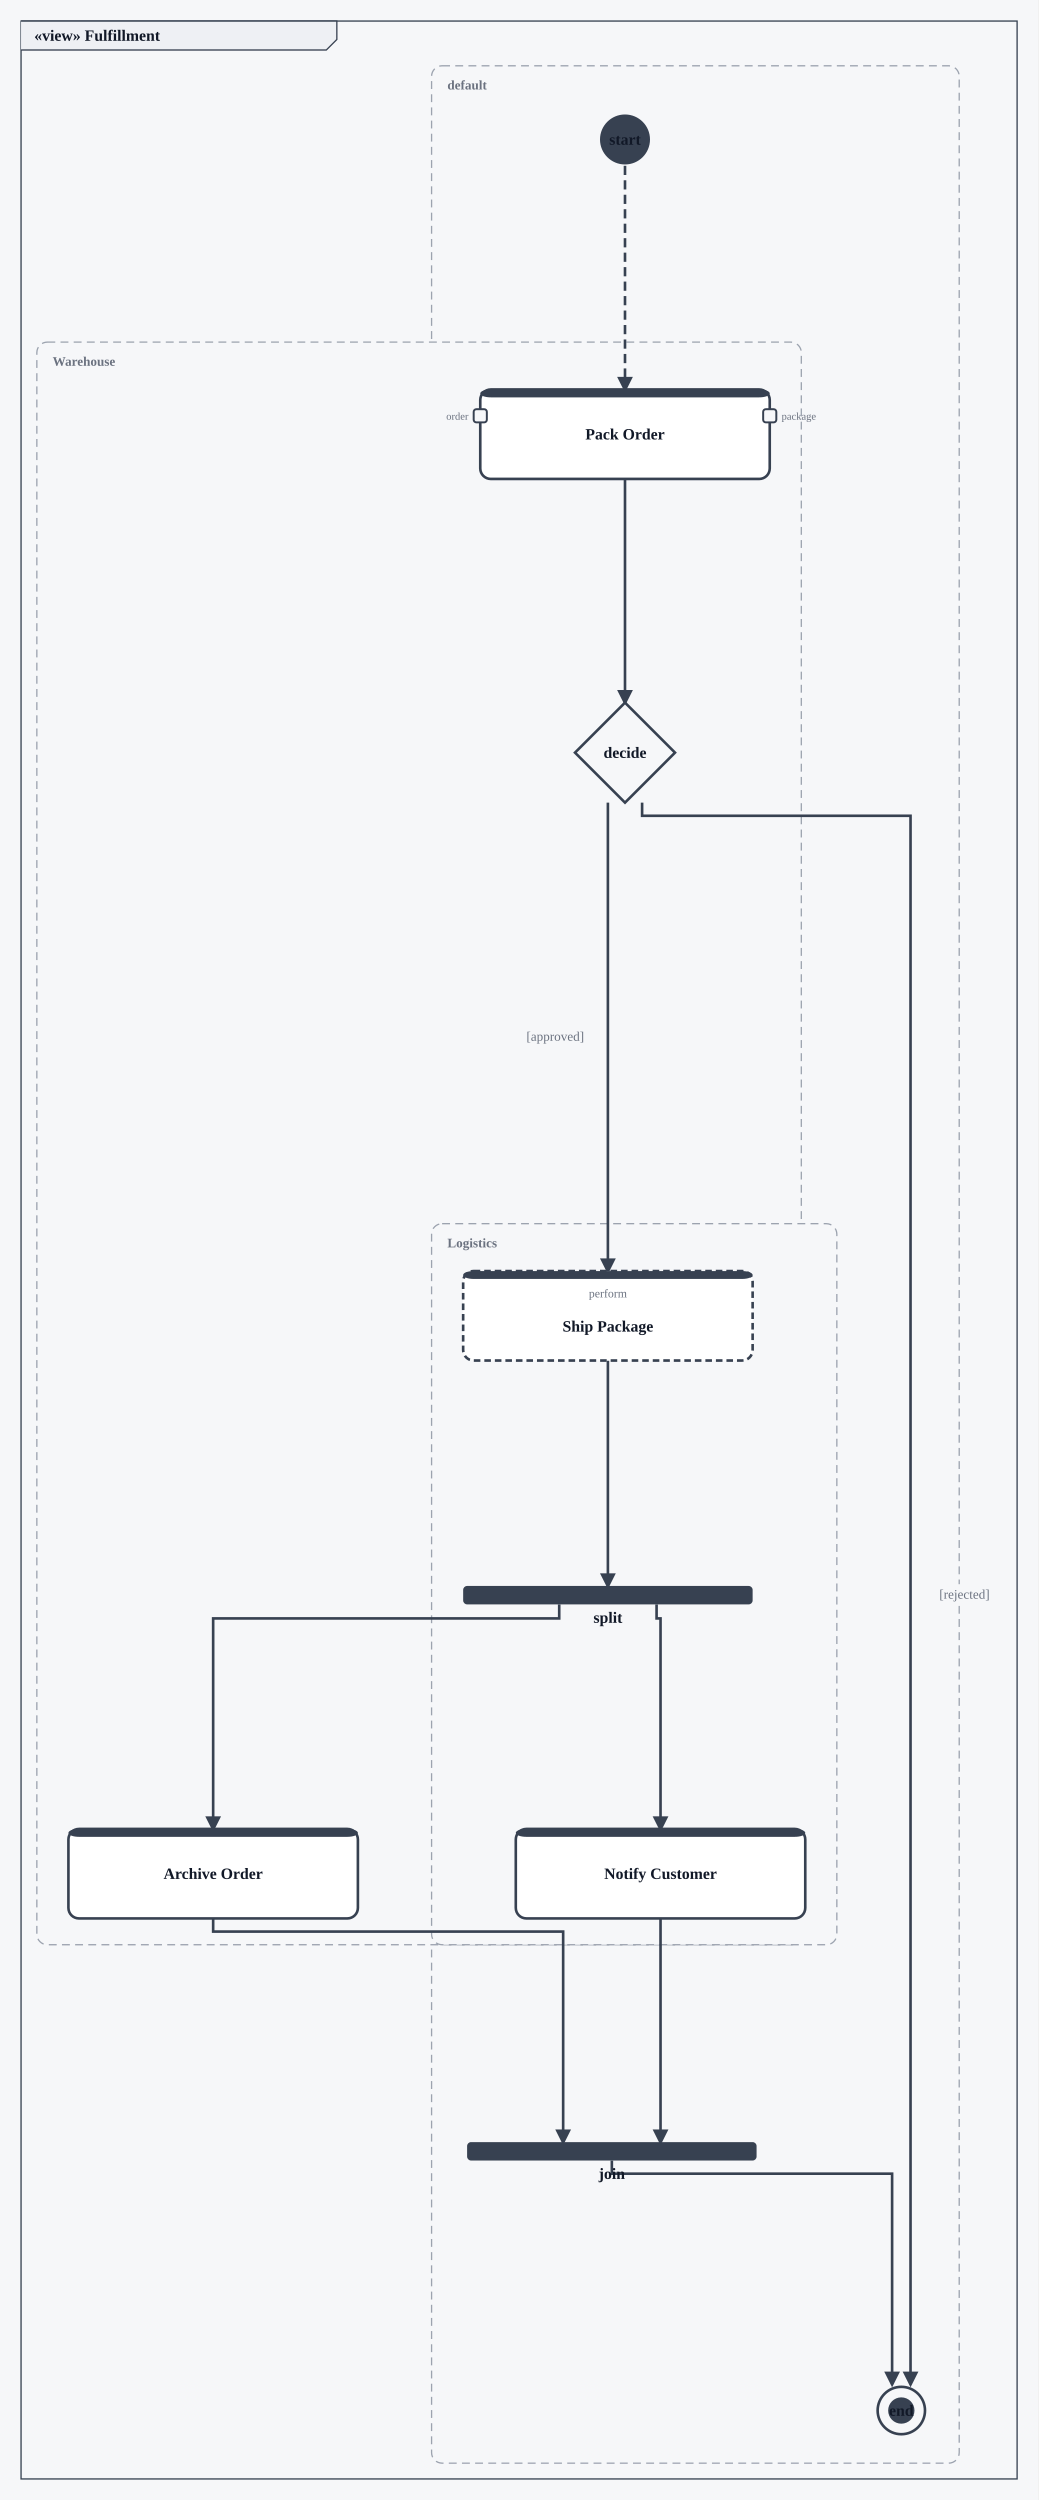
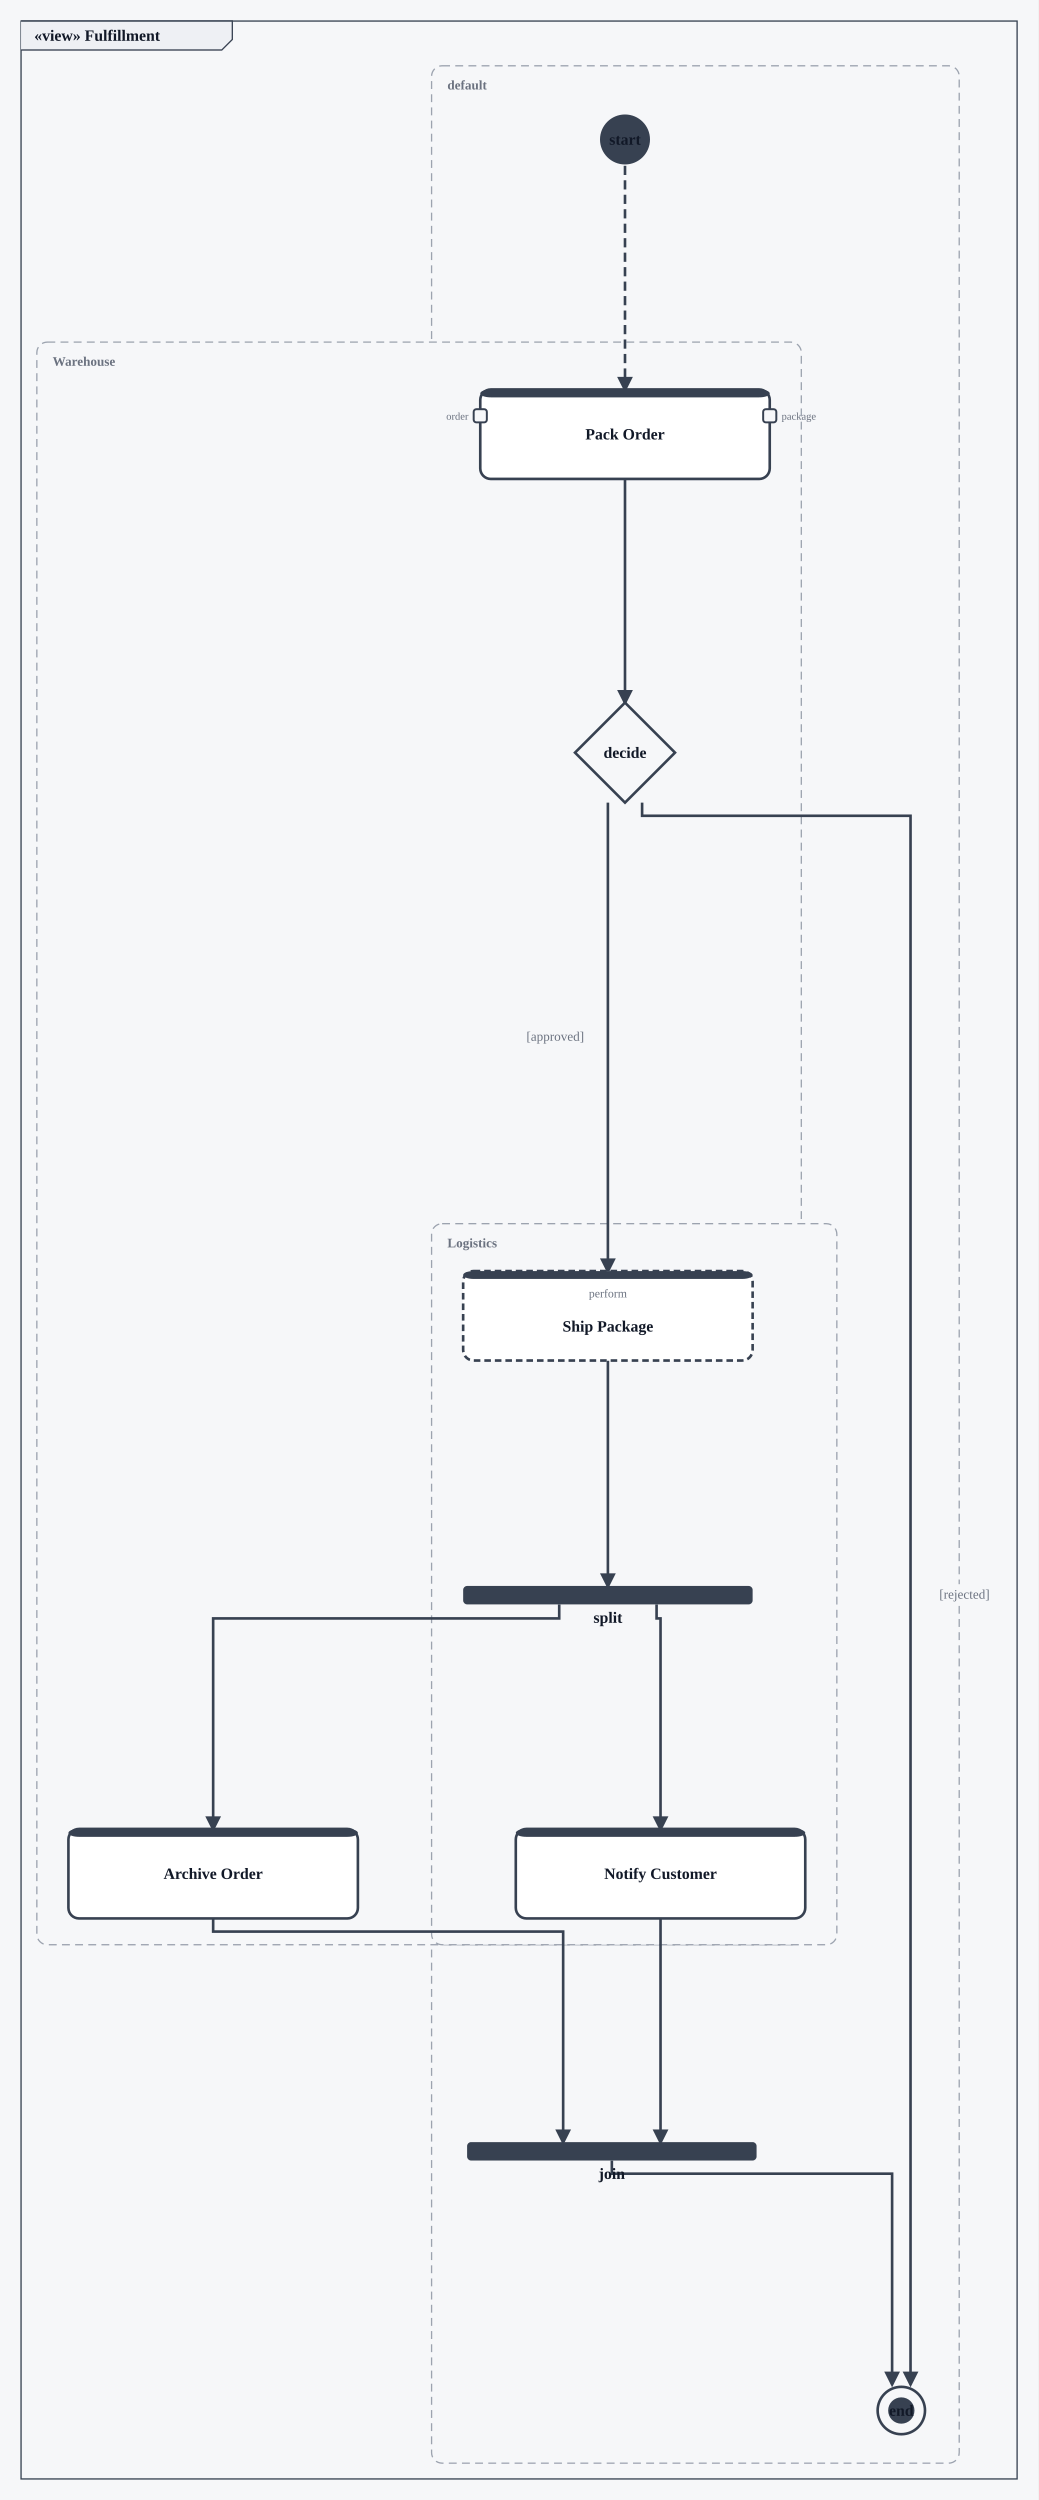
<svg xmlns="http://www.w3.org/2000/svg" class="sysml-viz-svg" width="100%" height="100%" viewBox="28 -6 789 1900" role="img" aria-label="Fulfillment" data-color-scheme="light" style="touch-action: none; cursor: grab;">
  <rect class="viz-bg" x="28" y="-6" width="789" height="1900" fill="#f6f7f9" />
  <defs>
    <marker id="viz-arrow" markerWidth="10" markerHeight="10" refX="9" refY="3" orient="auto" markerUnits="strokeWidth">
      <path d="M0,0 L0,6 L9,3 z" fill="#374151" />
    </marker>
    <marker id="general-d3-arrow" viewBox="0 -5 10 10" refX="8" refY="0" markerWidth="5" markerHeight="5" orient="auto">
      <path d="M0,-4L10,0L0,4" style="fill: #374151;" />
    </marker>
    <marker id="general-d3-arrow-open" viewBox="0 -5 10 10" refX="9" refY="0" markerWidth="8" markerHeight="8" orient="auto">
      <path d="M0,-4L10,0L0,4" style="fill: none; stroke: #374151; stroke-width: 1.3;" />
    </marker>
    <marker id="general-d3-specializes" viewBox="0 -6 12 12" refX="11" refY="0" markerWidth="8" markerHeight="8" orient="auto">
      <path d="M0,0L10,-4L10,4Z" style="fill: #ffffff; stroke: #374151; stroke-width: 1.2;" />
    </marker>
    <marker id="general-d3-defined-by" viewBox="-8 -6 20 12" refX="11" refY="0" markerWidth="13.5" markerHeight="8" orient="auto">
      <path d="M1,-4.5L11,0L1,4.5Z" style="fill: #ffffff; stroke: #374151; stroke-width: 1.2;" />
      <circle cx="-2.5" cy="-3" r="1.2" style="fill: #374151;" />
      <circle cx="-2.5" cy="3" r="1.2" style="fill: #374151;" />
    </marker>
    <marker id="general-d3-subsets" viewBox="0 -6 12 12" refX="11" refY="0" markerWidth="8" markerHeight="8" orient="auto">
      <path d="M1,-4.5L11,0L1,4.5Z" style="fill: #ffffff; stroke: #374151; stroke-width: 1.2;" />
    </marker>
    <marker id="general-d3-diamond" viewBox="0 -6 12 12" refX="2" refY="0" markerWidth="7" markerHeight="7" orient="auto">
      <path d="M0,0L5,-4L10,0L5,4Z" style="fill: #374151;" />
    </marker>
    <marker id="ibd-connection-dot" viewBox="-5 -5 10 10" refX="0" refY="0" markerWidth="5" markerHeight="5" orient="auto">
      <circle r="3" style="fill: #ffffff; stroke: #374151; stroke-width: 1.5;" />
    </marker>
    <marker id="ibd-flow-arrow" viewBox="0 -5 10 10" refX="10" refY="0" markerWidth="8" markerHeight="8" orient="auto">
      <path d="M0,-4L10,0L0,4Z" style="fill: #374151;" />
    </marker>
    <marker id="ibd-interface-arrow" viewBox="0 -5 10 10" refX="10" refY="0" markerWidth="8" markerHeight="8" orient="auto">
      <path d="M0,-4L10,0L0,4Z" style="fill: none; stroke: #374151; stroke-width: 1.5;" />
    </marker>
    <marker id="action-flow-arrow" viewBox="0 -5 10 10" refX="8" refY="0" markerWidth="6" markerHeight="6" orient="auto">
      <path d="M0,-5L10,0L0,5" style="fill: #374151;" />
    </marker>
  </defs>
  <style class="sysml-node-chrome-style">.sysml-disclosure { cursor: pointer; outline: none; }
.sysml-disclosure .sysml-disclosure-box,
.sysml-disclosure .sysml-disclosure-glyph { pointer-events: none; }
.sysml-disclosure:hover .sysml-disclosure-target { fill: #e5e7eb !important; fill-opacity: 0.55; }
.sysml-disclosure:hover .sysml-disclosure-box { fill: #e5e7eb; stroke: #374151; }
.sysml-disclosure:focus-visible .sysml-disclosure-target { stroke: #2563eb; stroke-width: 2px; fill: #e5e7eb !important; fill-opacity: 0.35; }
.sysml-disclosure:focus-visible .sysml-disclosure-box { stroke: #2563eb; }
.sysml-compartment-label text { user-select: none; }
.viz-node text { user-select: none; }</style>
  <g class="viz-root">
    <g class="view-frame" style="pointer-events: none;">
      <rect class="view-frame-border" x="44" y="10" width="757" height="1868" style="fill: none; stroke: #374151; stroke-width: 1px;" />
-       <path class="view-frame-name-compartment" d="M44,10 H284 V24 L276,32 H44" style="fill: #eef0f4; stroke: #374151; stroke-width: 1px;" />
+       <path class="view-frame-name-compartment" d="M44,10 H204.56 V24 L196.56,32 H44" style="fill: #eef0f4; stroke: #374151; stroke-width: 1px;" />
      <text class="view-frame-name" x="54" y="25" style="font-size: 12px; font-weight: 700; fill: #111827;">«view» Fulfillment</text>
    </g>
    <g class="activity-swim-lanes">
      <rect x="356" y="44" width="401" height="1822" rx="8" style="fill: #f6f7f9; stroke: #9ca3af; stroke-dasharray: 6,4;" />
      <text x="368" y="62" style="font-size: 10px; font-weight: 700; fill: #6b7280;">default</text>
      <rect x="56" y="254" width="581" height="1218" rx="8" style="fill: #f6f7f9; stroke: #9ca3af; stroke-dasharray: 6,4;" />
      <text x="68" y="272" style="font-size: 10px; font-weight: 700; fill: #6b7280;">Warehouse</text>
      <rect x="356" y="924" width="308" height="548" rx="8" style="fill: #f6f7f9; stroke: #9ca3af; stroke-dasharray: 6,4;" />
      <text x="368" y="942" style="font-size: 10px; font-weight: 700; fill: #6b7280;">Logistics</text>
    </g>
    <g class="activity-flows">
      <path class="activity-flow action-flow-edge aflow-succession" data-flow-kind="succession" d="M503,120 L503,290" data-edge-id="flow-0" data-base-stroke-width="2" style="fill: none; stroke: #374151; stroke-width: 2px; stroke-dasharray: 7,4; marker-end: url(#action-flow-arrow);" />
      <path class="viz-edge-hit-target" data-tooltip-kind="edge" data-tooltip-id="flow-0" d="M503,120 L503,290" aria-label="Succession; From: start; To: Pack Order; Source ID: start; Target ID: pack" style="fill: none; stroke: transparent; stroke-width: 12px; pointer-events: stroke;" />
      <path class="activity-flow action-flow-edge" data-flow-kind="other" d="M503,358 L503,528" data-edge-id="flow-1" data-base-stroke-width="2" style="fill: none; stroke: #374151; stroke-width: 2px; stroke-dasharray: none; marker-end: url(#action-flow-arrow);" />
      <path class="viz-edge-hit-target" data-tooltip-kind="edge" data-tooltip-id="flow-1" d="M503,358 L503,528" aria-label="Flow; From: Pack Order; To: decide; Source ID: pack; Target ID: decide" style="fill: none; stroke: transparent; stroke-width: 12px; pointer-events: stroke;" />
      <path class="activity-flow action-flow-edge" data-flow-kind="other" d="M490,604 L490,960" data-edge-id="flow-2" data-base-stroke-width="2" style="fill: none; stroke: #374151; stroke-width: 2px; stroke-dasharray: none; marker-end: url(#action-flow-arrow);" />
      <path class="viz-edge-hit-target" data-tooltip-kind="edge" data-tooltip-id="flow-2" d="M490,604 L490,960" aria-label="Flow; Name: approved; From: decide; To: Ship Package; Condition: approved; Source ID: decide; Target ID: ship" style="fill: none; stroke: transparent; stroke-width: 12px; pointer-events: stroke;" />
      <rect x="422" y="774" width="56" height="16" rx="3" style="fill: #f6f7f9; stroke: none;" />
      <text x="450" y="785" text-anchor="middle" style="font-size: 10px; fill: #6b7280;">[approved]</text>
      <path class="activity-flow action-flow-edge" data-flow-kind="other" d="M516,604 L516,614 L720,614 L720,1806" data-edge-id="flow-3" data-base-stroke-width="2" style="fill: none; stroke: #374151; stroke-width: 2px; stroke-dasharray: none; marker-end: url(#action-flow-arrow);" />
      <path class="viz-edge-hit-target" data-tooltip-kind="edge" data-tooltip-id="flow-3" d="M516,604 L516,614 L720,614 L720,1806" aria-label="Flow; Name: rejected; From: decide; To: end; Condition: rejected; Source ID: decide; Target ID: end" style="fill: none; stroke: transparent; stroke-width: 12px; pointer-events: stroke;" />
      <rect x="733" y="1198" width="56" height="16" rx="3" style="fill: #f6f7f9; stroke: none;" />
      <text x="761" y="1209" text-anchor="middle" style="font-size: 10px; fill: #6b7280;">[rejected]</text>
      <path class="activity-flow action-flow-edge aflow-streaming" data-flow-kind="streaming" d="M490,1028 L490,1199.333" data-edge-id="flow-4" data-base-stroke-width="2" style="fill: none; stroke: #374151; stroke-width: 2px; stroke-dasharray: none; marker-end: url(#action-flow-arrow);" />
      <path class="viz-edge-hit-target" data-tooltip-kind="edge" data-tooltip-id="flow-4" d="M490,1028 L490,1199.333" aria-label="Flow; From: Ship Package; To: split; Source ID: ship; Target ID: split" style="fill: none; stroke: transparent; stroke-width: 12px; pointer-events: stroke;" />
      <path class="activity-flow action-flow-edge" data-flow-kind="other" d="M527,1213.333 L527,1224 L530,1224 L530,1384" data-edge-id="flow-5" data-base-stroke-width="2" style="fill: none; stroke: #374151; stroke-width: 2px; stroke-dasharray: none; marker-end: url(#action-flow-arrow);" />
      <path class="viz-edge-hit-target" data-tooltip-kind="edge" data-tooltip-id="flow-5" d="M527,1213.333 L527,1224 L530,1224 L530,1384" aria-label="Flow; From: split; To: Notify Customer; Source ID: split; Target ID: notify" style="fill: none; stroke: transparent; stroke-width: 12px; pointer-events: stroke;" />
      <path class="activity-flow action-flow-edge" data-flow-kind="other" d="M453,1213.333 L453,1224 L190,1224 L190,1384" data-edge-id="flow-6" data-base-stroke-width="2" style="fill: none; stroke: #374151; stroke-width: 2px; stroke-dasharray: none; marker-end: url(#action-flow-arrow);" />
      <path class="viz-edge-hit-target" data-tooltip-kind="edge" data-tooltip-id="flow-6" d="M453,1213.333 L453,1224 L190,1224 L190,1384" aria-label="Flow; From: split; To: Archive Order; Source ID: split; Target ID: archive" style="fill: none; stroke: transparent; stroke-width: 12px; pointer-events: stroke;" />
      <path class="activity-flow action-flow-edge" data-flow-kind="other" d="M530,1452 L530,1622" data-edge-id="flow-7" data-base-stroke-width="2" style="fill: none; stroke: #374151; stroke-width: 2px; stroke-dasharray: none; marker-end: url(#action-flow-arrow);" />
      <path class="viz-edge-hit-target" data-tooltip-kind="edge" data-tooltip-id="flow-7" d="M530,1452 L530,1622" aria-label="Flow; From: Notify Customer; To: join; Source ID: notify; Target ID: join" style="fill: none; stroke: transparent; stroke-width: 12px; pointer-events: stroke;" />
      <path class="activity-flow action-flow-edge" data-flow-kind="other" d="M190,1452 L190,1462 L456,1462 L456,1622" data-edge-id="flow-8" data-base-stroke-width="2" style="fill: none; stroke: #374151; stroke-width: 2px; stroke-dasharray: none; marker-end: url(#action-flow-arrow);" />
      <path class="viz-edge-hit-target" data-tooltip-kind="edge" data-tooltip-id="flow-8" d="M190,1452 L190,1462 L456,1462 L456,1622" aria-label="Flow; From: Archive Order; To: join; Source ID: archive; Target ID: join" style="fill: none; stroke: transparent; stroke-width: 12px; pointer-events: stroke;" />
      <path class="activity-flow action-flow-edge" data-flow-kind="other" d="M493,1636 L493,1646 L706,1646 L706,1806" data-edge-id="flow-9" data-base-stroke-width="2" style="fill: none; stroke: #374151; stroke-width: 2px; stroke-dasharray: none; marker-end: url(#action-flow-arrow);" />
      <path class="viz-edge-hit-target" data-tooltip-kind="edge" data-tooltip-id="flow-9" d="M493,1636 L493,1646 L706,1646 L706,1806" aria-label="Flow; From: join; To: end; Source ID: join; Target ID: end" style="fill: none; stroke: transparent; stroke-width: 12px; pointer-events: stroke;" />
    </g>
    <g class="activity-actions">
      <g class="activity-action action-flow-node" data-node-id="start" transform="translate(483,80)" style="cursor: ;">
        <circle class="node-background" data-original-stroke="#374151" data-original-width="2px" cx="20" cy="20" r="18" style="fill: #374151; stroke: #374151; stroke-width: 2px;" />
        <text x="20" y="24" text-anchor="middle" style="font-size: 12px; font-weight: 600; fill: #111827;">start</text>
      </g>
      <g class="activity-action action-flow-node" data-node-id="pack" transform="translate(393,290)" style="cursor: ;">
        <rect class="node-background" data-original-stroke="#374151" data-original-width="2px" width="220" height="68" rx="8" style="fill: #ffffff; stroke: #374151; stroke-width: 2px; stroke-dasharray: none;" />
        <rect width="220" height="6" rx="8" style="fill: #374151; stroke: none;" />
        <text x="110" y="38" text-anchor="middle" style="font-size: 12px; font-weight: 600; fill: #111827;">Pack Order</text>
        <rect class="action-parameter-badge action-parameter-input" x="-5" y="15" width="10" height="10" rx="2" style="fill: #f6f7f9; stroke: #374151; stroke-width: 1.5px;" />
        <text class="action-parameter-label action-parameter-input-label" x="-9" y="23" text-anchor="end" style="font-size: 8px; fill: #6b7280;">order</text>
        <rect class="action-parameter-badge action-parameter-output" x="215" y="15" width="10" height="10" rx="2" style="fill: #f6f7f9; stroke: #374151; stroke-width: 1.5px;" />
        <text class="action-parameter-label action-parameter-output-label" x="229" y="23" text-anchor="start" style="font-size: 8px; fill: #6b7280;">package</text>
      </g>
      <g class="activity-action action-flow-node" data-node-id="decide" transform="translate(465,528)" style="cursor: ;">
        <path class="node-background" data-original-stroke="#374151" data-original-width="2px" d="M38,0 L76,38 L38,76 L0,38 Z" style="fill: #f6f7f9; stroke: #374151; stroke-width: 2px;" />
        <text x="38" y="42" text-anchor="middle" style="font-size: 12px; font-weight: 600; fill: #111827;">decide</text>
      </g>
      <g class="activity-action action-flow-node perform-action-node" data-node-id="ship" transform="translate(380,960)" style="cursor: ;">
        <rect class="node-background" data-original-stroke="#374151" data-original-width="2px" width="220" height="68" rx="8" style="fill: #ffffff; stroke: #374151; stroke-width: 2px; stroke-dasharray: 5,3;" />
        <rect width="220" height="6" rx="8" style="fill: #374151; stroke: none;" />
        <text class="perform-action-stereotype" x="110" y="20" text-anchor="middle" style="font-size: 9px; fill: #6b7280;">perform</text>
        <text x="110" y="46" text-anchor="middle" style="font-size: 12px; font-weight: 600; fill: #111827;">Ship Package</text>
      </g>
      <g class="activity-action action-flow-node" data-node-id="split" transform="translate(380,1199.333)" style="cursor: ;">
        <rect class="node-background" data-original-stroke="none" data-original-width="0px" width="220" height="14" rx="3" style="fill: #374151; stroke: none;" />
        <text x="110" y="28" text-anchor="middle" style="font-size: 12px; font-weight: 600; fill: #111827;">split</text>
      </g>
      <g class="activity-action action-flow-node" data-node-id="notify" transform="translate(420,1384)" style="cursor: ;">
        <rect class="node-background" data-original-stroke="#374151" data-original-width="2px" width="220" height="68" rx="8" style="fill: #ffffff; stroke: #374151; stroke-width: 2px; stroke-dasharray: none;" />
        <rect width="220" height="6" rx="8" style="fill: #374151; stroke: none;" />
        <text x="110" y="38" text-anchor="middle" style="font-size: 12px; font-weight: 600; fill: #111827;">Notify Customer</text>
      </g>
      <g class="activity-action action-flow-node" data-node-id="archive" transform="translate(80,1384)" style="cursor: ;">
        <rect class="node-background" data-original-stroke="#374151" data-original-width="2px" width="220" height="68" rx="8" style="fill: #ffffff; stroke: #374151; stroke-width: 2px; stroke-dasharray: none;" />
        <rect width="220" height="6" rx="8" style="fill: #374151; stroke: none;" />
        <text x="110" y="38" text-anchor="middle" style="font-size: 12px; font-weight: 600; fill: #111827;">Archive Order</text>
      </g>
      <g class="activity-action action-flow-node" data-node-id="join" transform="translate(383,1622)" style="cursor: ;">
        <rect class="node-background" data-original-stroke="none" data-original-width="0px" width="220" height="14" rx="3" style="fill: #374151; stroke: none;" />
        <text x="110" y="28" text-anchor="middle" style="font-size: 12px; font-weight: 600; fill: #111827;">join</text>
      </g>
      <g class="activity-action action-flow-node" data-node-id="end" transform="translate(693,1806)" style="cursor: ;">
        <circle class="node-background" data-original-stroke="#374151" data-original-width="2px" cx="20" cy="20" r="18" style="fill: #f6f7f9; stroke: #374151; stroke-width: 2px;" />
        <circle cx="20" cy="20" r="10" style="fill: #374151; stroke: none;" />
        <text x="20" y="24" text-anchor="middle" style="font-size: 12px; font-weight: 600; fill: #111827;">end</text>
      </g>
    </g>
  </g>
</svg>
